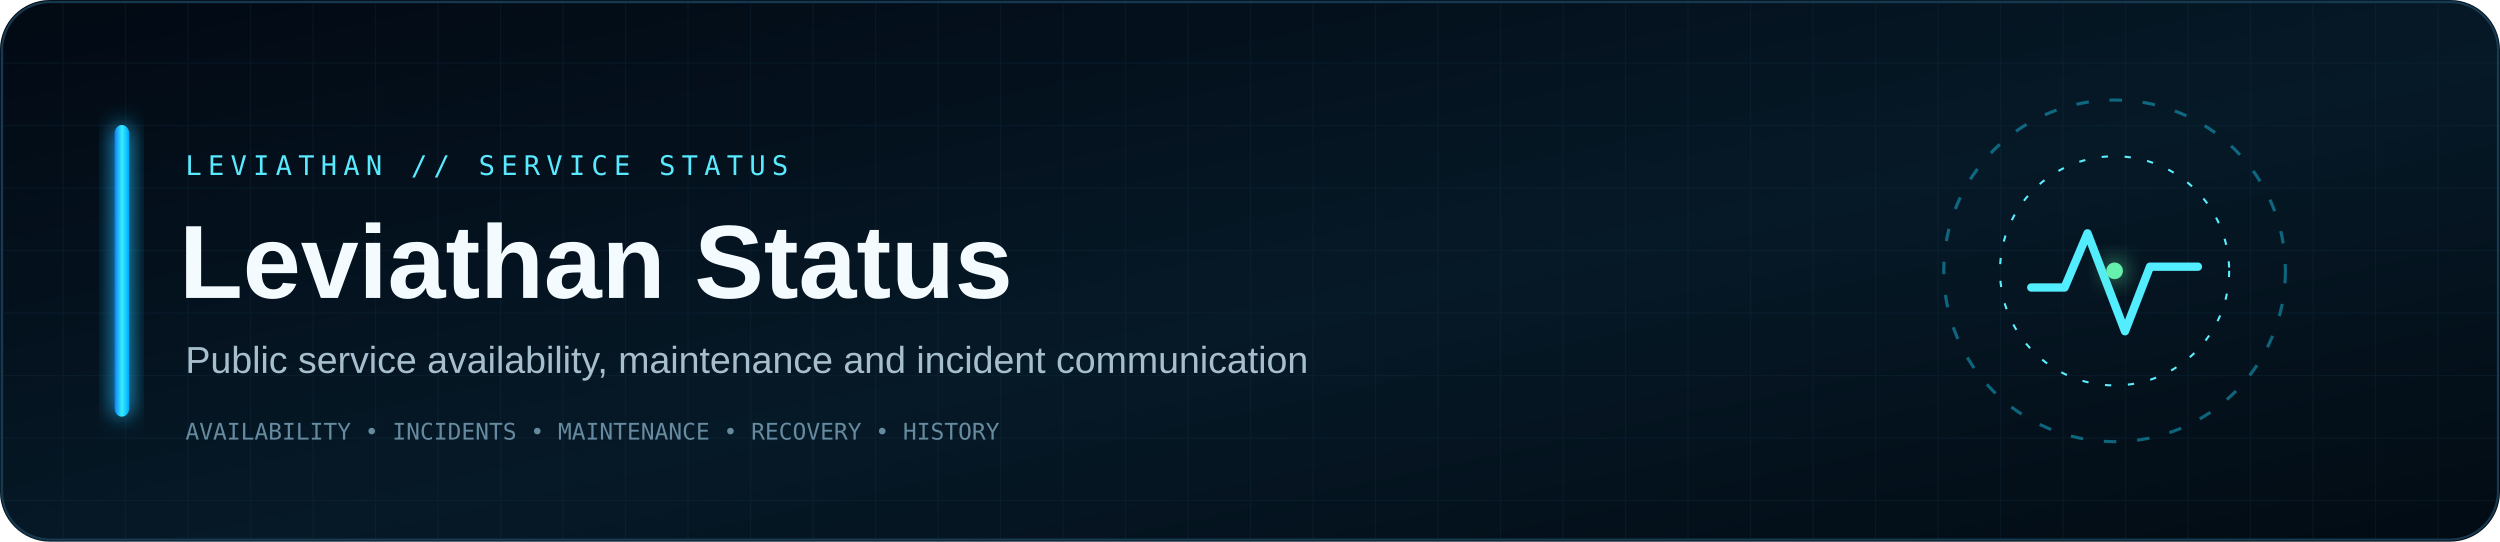
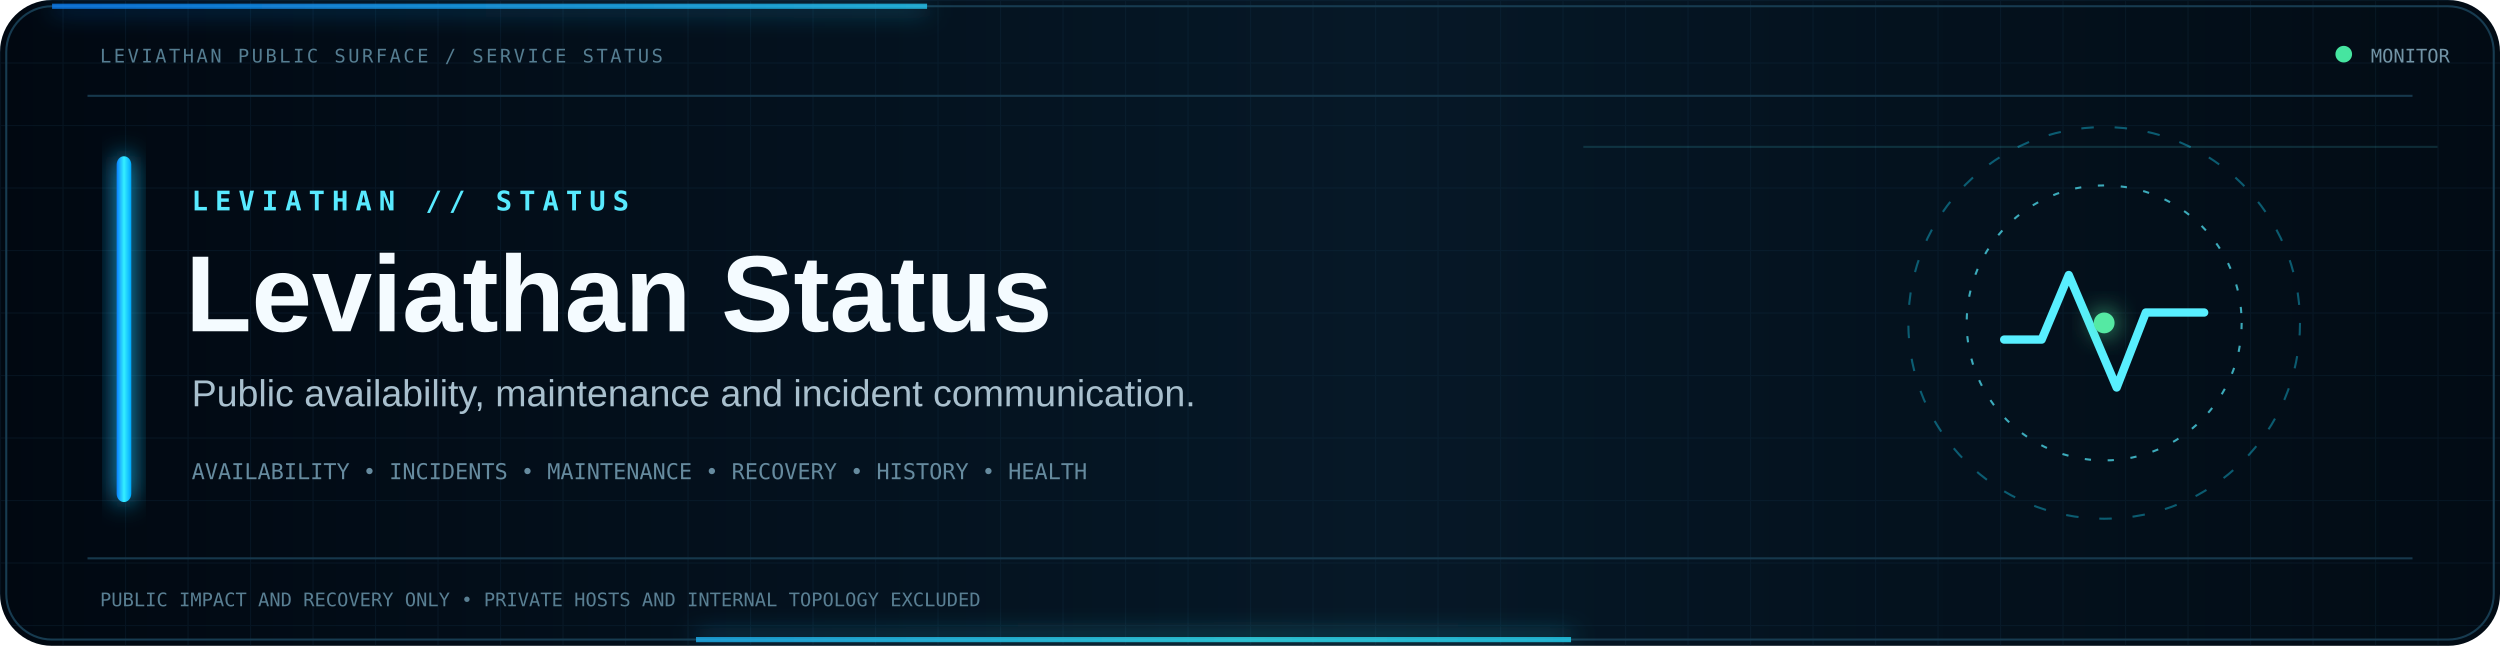
- <svg xmlns="http://www.w3.org/2000/svg" width="1200" height="260" viewBox="0 0 1200 260">
+ <svg xmlns="http://www.w3.org/2000/svg" width="1200" height="310" viewBox="0 0 1200 310">
  <defs>
-     <linearGradient id="bg" x1="0" y1="0" x2="1" y2="1">
-       <stop offset="0" stop-color="#020913" />
-       <stop offset=".55" stop-color="#061927" />
-       <stop offset="1" stop-color="#020b13" />
+     <linearGradient id="b" x1="0" x2="1">
+       <stop stop-color="#010811" />
+       <stop offset=".55" stop-color="#061827" />
+       <stop offset="1" stop-color="#020b14" />
    </linearGradient>
-     <linearGradient id="c" x1="0" y1="0" x2="1" y2="0">
-       <stop offset="0" stop-color="#087dff" />
+     <linearGradient id="c" x1="0" x2="1">
+       <stop stop-color="#087fff" />
      <stop offset=".5" stop-color="#35efff" />
      <stop offset="1" stop-color="#00a7ff" />
    </linearGradient>
    <filter id="g" x="-100%" y="-100%" width="300%" height="300%">
-       <feGaussianBlur stdDeviation="5" result="b" />
+       <feGaussianBlur stdDeviation="6" result="x" />
      <feMerge>
-         <feMergeNode in="b" />
+         <feMergeNode in="x" />
        <feMergeNode in="SourceGraphic" />
      </feMerge>
    </filter>
-     <pattern id="grid" width="30" height="30" patternUnits="userSpaceOnUse">
+     <pattern id="p" width="30" height="30" patternUnits="userSpaceOnUse">
      <path d="M30 0H0V30" fill="none" stroke="#12344b" opacity=".25" />
    </pattern>
  </defs>
-   <rect width="1200" height="260" rx="24" fill="url(#bg)" />
-   <rect width="1200" height="260" rx="24" fill="url(#grid)" />
-   <rect x="1" y="1" width="1198" height="258" rx="23" fill="none" stroke="#173a50" />
-   <rect x="55" y="60" width="7" height="140" rx="4" fill="url(#c)" filter="url(#g)" />
-   <text x="89" y="84" fill="#59eaff" font-family="ui-monospace,Consolas,monospace" font-size="13" letter-spacing="3">LEVIATHAN // SERVICE STATUS</text>
-   <text x="86" y="143" fill="#f3fbff" font-family="Segoe UI,Arial,sans-serif" font-size="50" font-weight="800">Leviathan Status</text>
-   <text x="89" y="179" fill="#a7bfcd" font-family="Segoe UI,Arial,sans-serif" font-size="18">Public service availability, maintenance and incident communication</text>
-   <text x="89" y="211" fill="#668ba0" font-family="ui-monospace,Consolas,monospace" font-size="11">AVAILABILITY • INCIDENTS • MAINTENANCE • RECOVERY • HISTORY</text>
-   <g transform="translate(1015 130)">
-     <circle r="82" fill="none" stroke="#16b8db" stroke-width="1.5" stroke-dasharray="6 10" opacity=".5">
-       <animateTransform attributeName="transform" type="rotate" from="0" to="360" dur="18s" repeatCount="indefinite" />
+   <rect width="1200" height="310" rx="25" fill="url(#b)" />
+   <rect width="1200" height="310" rx="25" fill="url(#p)" />
+   <rect x="3" y="3" width="1194" height="304" rx="22" fill="none" stroke="#173b50" />
+   <rect x="3" y="3" width="1194" height="304" rx="22" fill="none" stroke="url(#c)" stroke-width="2.5" stroke-dasharray="420 1480" filter="url(#g)" opacity=".75">
+     <animate attributeName="stroke-dashoffset" values="0;-1900" dur="9s" repeatCount="indefinite" />
+   </rect>
+   <text x="48" y="30" fill="#557d91" font-family="ui-monospace,Consolas,monospace" font-size="9" letter-spacing="1.2">LEVIATHAN PUBLIC SURFACE / SERVICE STATUS</text>
+   <circle cx="1125" cy="26" r="4" fill="#46e5a0">
+     <animate attributeName="opacity" values=".3;1;.3" dur="1.5s" repeatCount="indefinite" />
+   </circle>
+   <text x="1138" y="30" fill="#7294a6" font-family="ui-monospace,Consolas,monospace" font-size="9">MONITOR</text>
+   <line x1="42" y1="46" x2="1158" y2="46" stroke="#16384c" />
+   <rect x="56" y="75" width="7" height="166" rx="4" fill="url(#c)" filter="url(#g)" />
+   <text x="92" y="101" fill="#58eaff" font-family="ui-monospace,Consolas,monospace" font-size="13" font-weight="700" letter-spacing="3.4">LEVIATHAN // STATUS</text>
+   <text x="89" y="159" fill="#f4fbff" font-family="Segoe UI,Arial,sans-serif" font-size="52" font-weight="800">Leviathan Status</text>
+   <text x="92" y="195" fill="#a9c0ce" font-family="Segoe UI,Arial,sans-serif" font-size="18">Public availability, maintenance and incident communication.</text>
+   <text x="92" y="230" fill="#668b9f" font-family="ui-monospace,Consolas,monospace" font-size="10.5">AVAILABILITY • INCIDENTS • MAINTENANCE • RECOVERY • HISTORY • HEALTH</text>
+   <g transform="translate(1010 155)">
+     <circle r="94" fill="none" stroke="#13b8da" stroke-dasharray="6 10" opacity=".45">
+       <animateTransform attributeName="transform" type="rotate" from="0" to="360" dur="20s" repeatCount="indefinite" />
    </circle>
-     <circle r="55" fill="none" stroke="#5aefff" stroke-width="1" stroke-dasharray="3 8">
-       <animateTransform attributeName="transform" type="rotate" from="360" to="0" dur="11s" repeatCount="indefinite" />
+     <circle r="66" fill="none" stroke="#54edff" stroke-dasharray="3 8" opacity=".7">
+       <animateTransform attributeName="transform" type="rotate" from="360" to="0" dur="12s" repeatCount="indefinite" />
    </circle>
-     <path d="M-40 8 H-24 L-13 -18 L5 29 L17 -2 H40" fill="none" stroke="#52edff" stroke-width="4" stroke-linecap="round" stroke-linejoin="round" />
-     <circle r="4" fill="#65f0ac" filter="url(#g)">
-       <animateMotion dur="3.2s" repeatCount="indefinite" path="M-40 8 H-24 L-13 -18 L5 29 L17 -2 H40" />
+     <path id="q" d="M-48 8H-30L-17-23L6 31L20-5H48" fill="none" stroke="#58efff" stroke-width="4" stroke-linecap="round" stroke-linejoin="round" />
+     <circle r="5" fill="#54e9a3" filter="url(#g)">
+       <animateMotion dur="3.2s" repeatCount="indefinite">
+         <mpath href="#q" />
+       </animateMotion>
    </circle>
  </g>
+   <rect x="760" y="70" width="410" height="1" fill="#4eeeff" opacity=".14">
+     <animate attributeName="y" values="70;254;70" dur="6.5s" repeatCount="indefinite" />
+   </rect>
+   <line x1="42" y1="268" x2="1158" y2="268" stroke="#16384c" />
+   <text x="48" y="291" fill="#597f93" font-family="ui-monospace,Consolas,monospace" font-size="9">PUBLIC IMPACT AND RECOVERY ONLY • PRIVATE HOSTS AND INTERNAL TOPOLOGY EXCLUDED</text>
</svg>
